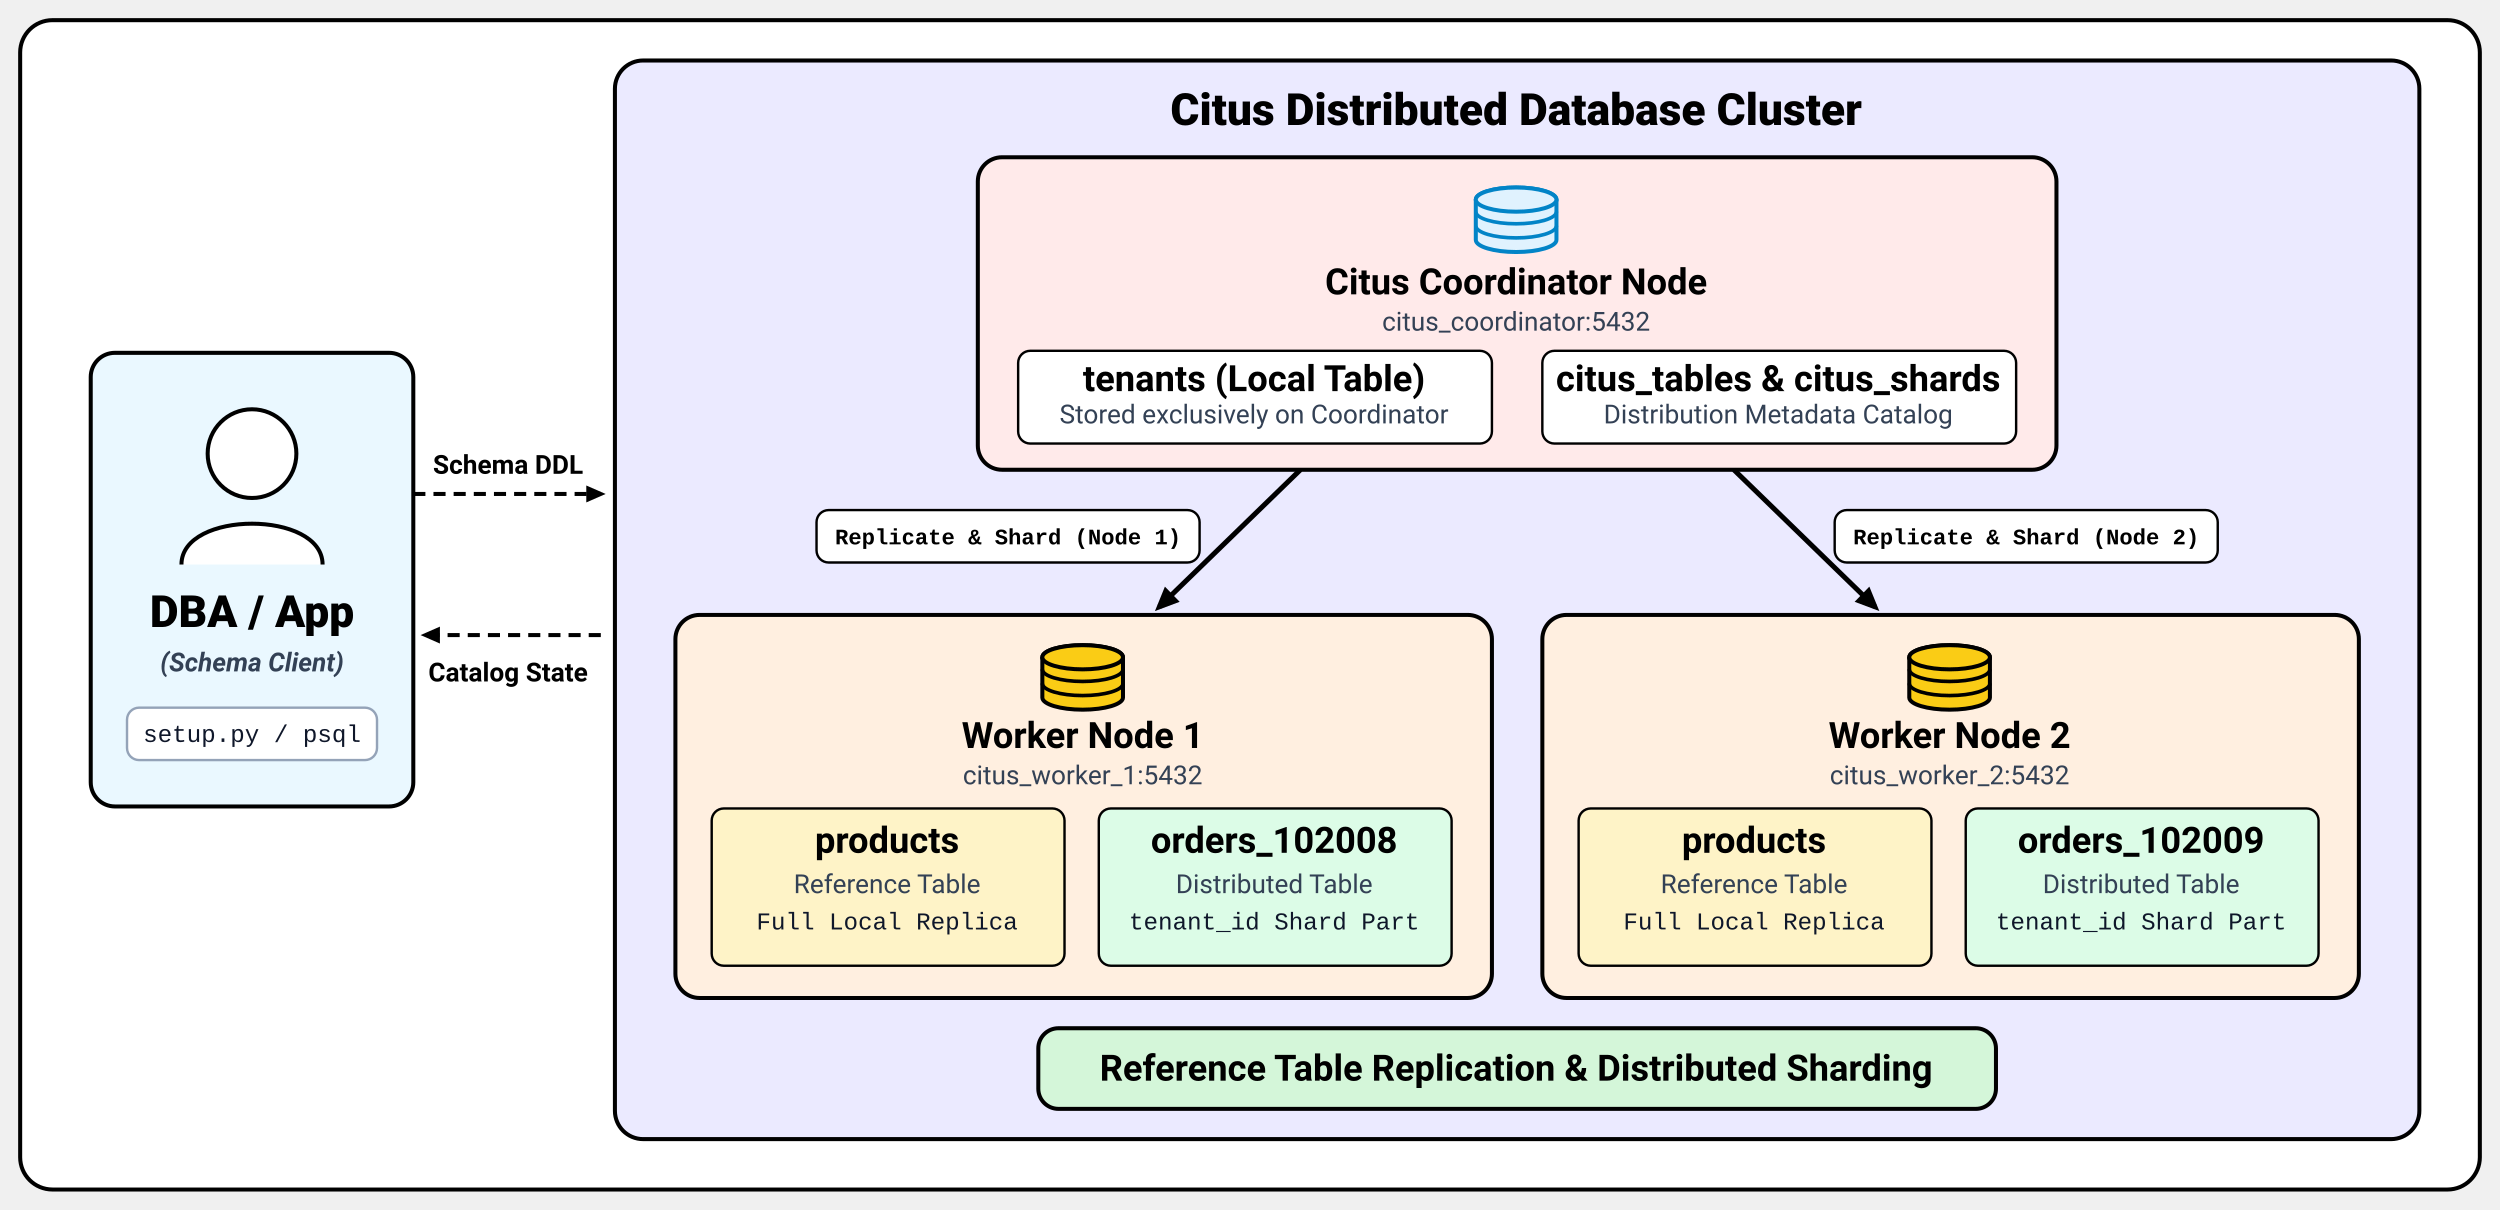
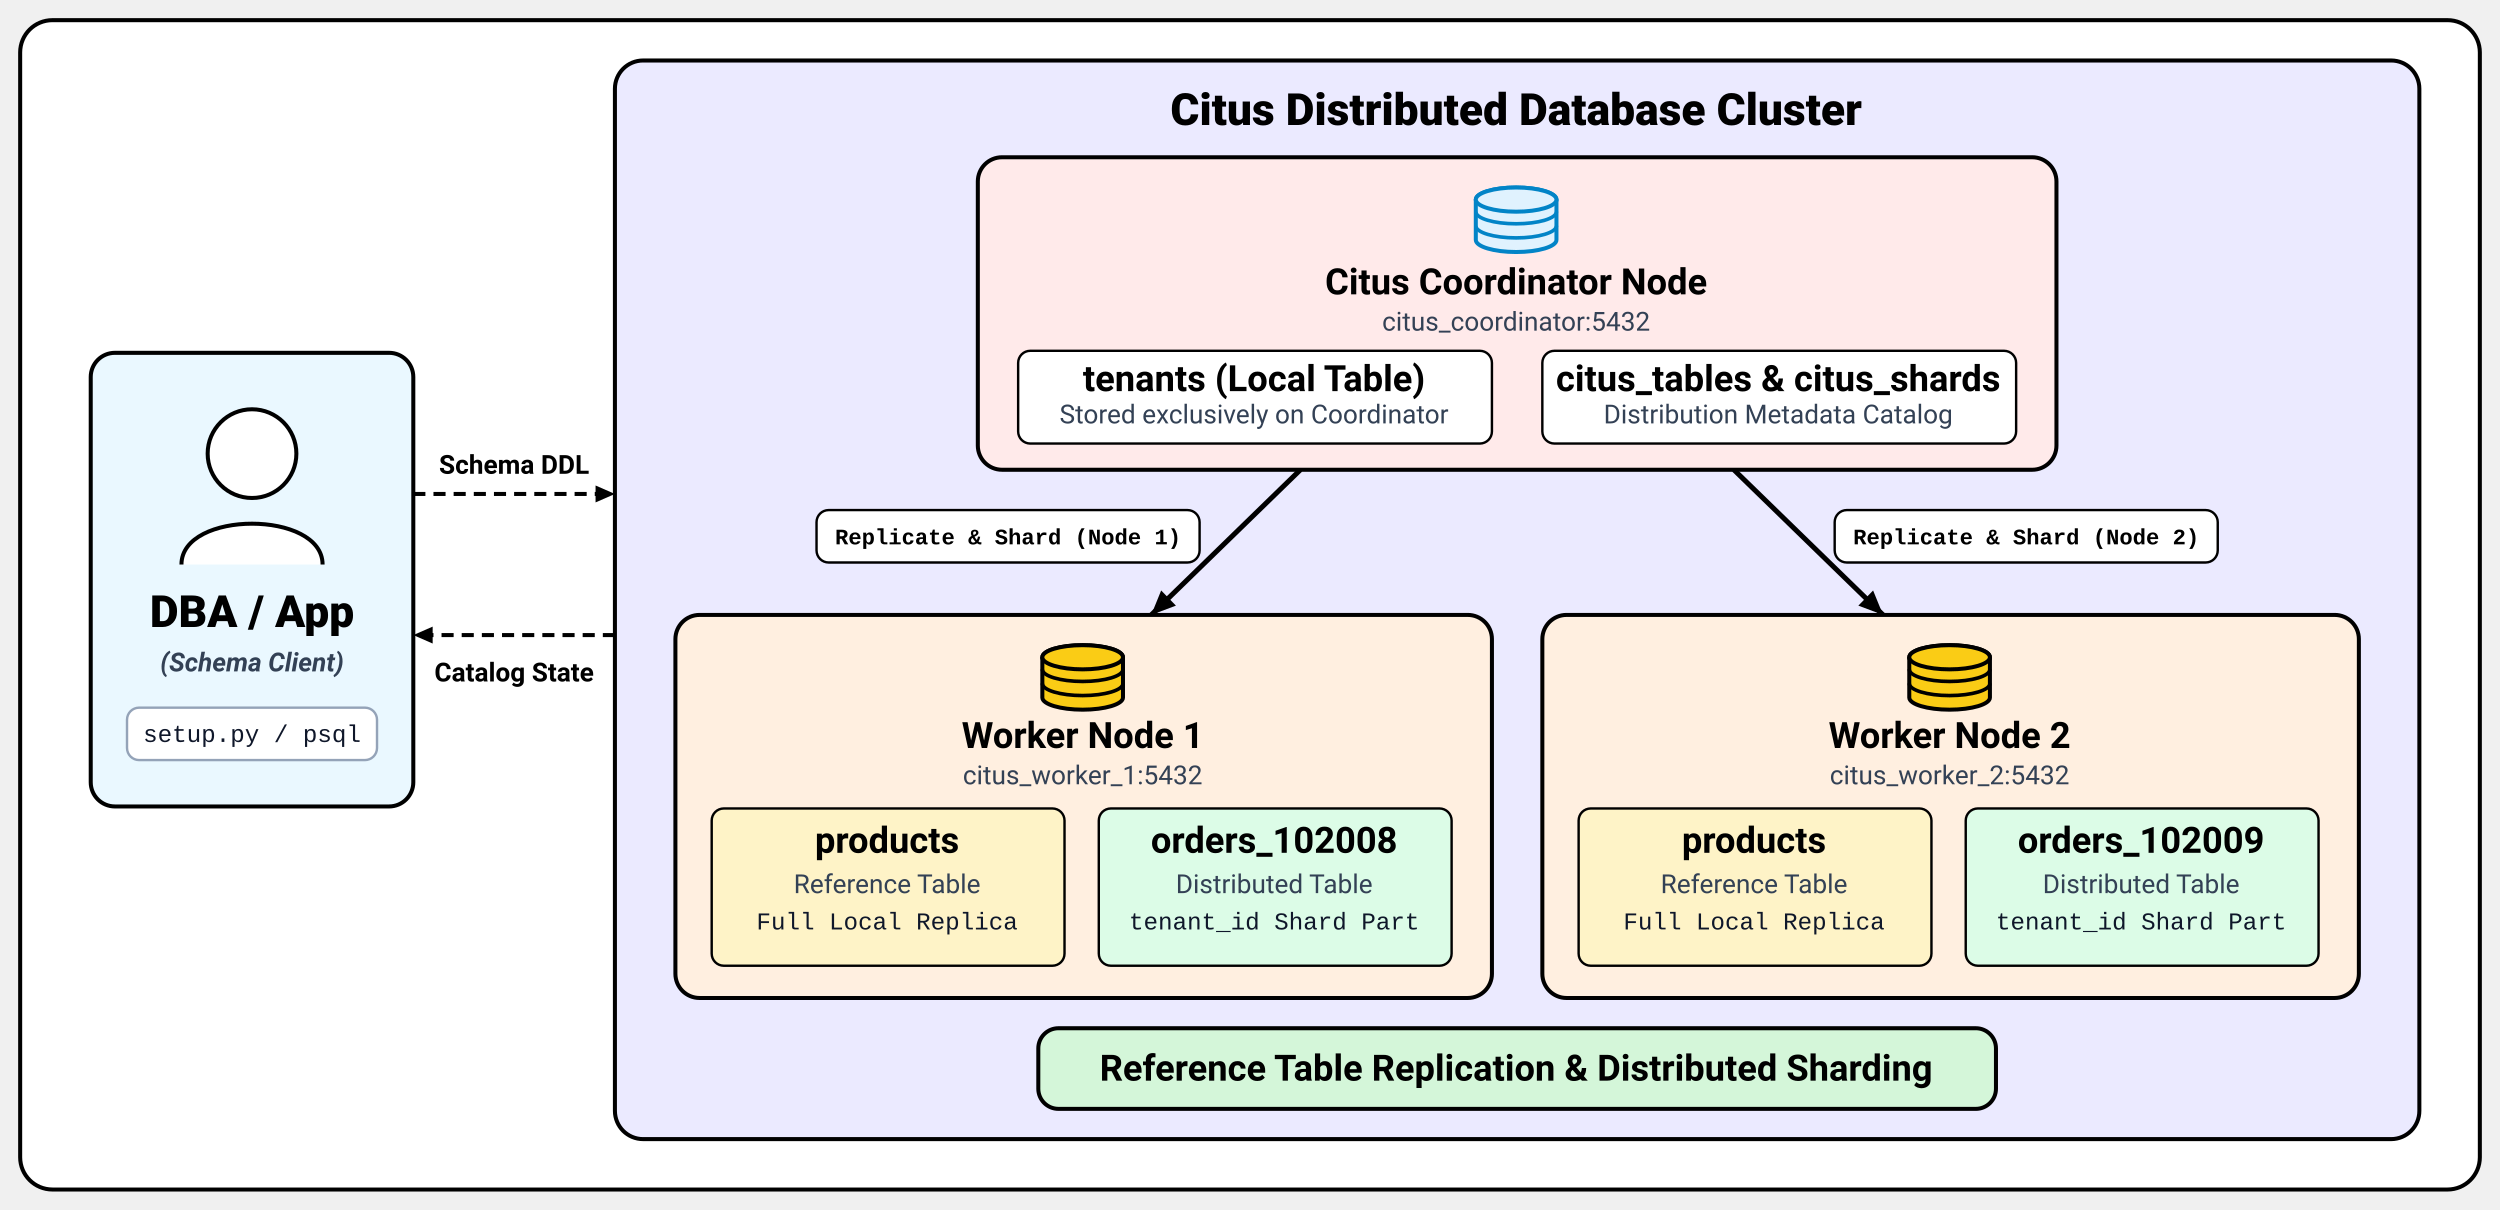
<svg xmlns="http://www.w3.org/2000/svg" viewBox="0 0 1240 600" width="100%" height="auto">
  <defs>
    <style>
      .txt-title { font-family: -apple-system, BlinkMacSystemFont, "Segoe UI", Roboto, Helvetica, Arial, sans-serif; font-size: 22px; font-weight: 800; fill: #000000; }
      .txt-node-title { font-family: -apple-system, BlinkMacSystemFont, "Segoe UI", Roboto, Helvetica, Arial, sans-serif; font-size: 18px; font-weight: 700; fill: #000000; }
      .txt-node-sub { font-family: -apple-system, BlinkMacSystemFont, "Segoe UI", Roboto, Helvetica, Arial, sans-serif; font-size: 13px; fill: #334155; }
      .txt-node-code { font-family: "SFMono-Regular", Consolas, "Liberation Mono", Menlo, monospace; font-size: 12px; fill: #0f172a; }
      .txt-arrow-label { font-family: -apple-system, BlinkMacSystemFont, "Segoe UI", Roboto, Helvetica, Arial, sans-serif; font-size: 13px; font-weight: 700; fill: #000000; }
      .txt-badge { font-family: "SFMono-Regular", Consolas, "Liberation Mono", Menlo, monospace; font-size: 11px; font-weight: 700; fill: #000000; }
    </style>
-     <marker id="arrow" viewBox="0 0 10 10" refX="6" refY="5" markerWidth="6" markerHeight="6" orient="auto">
+     <marker id="arrow" viewBox="0 0 10 10" refX="8" refY="5" markerWidth="6" markerHeight="6" orient="auto">
      <path d="M 0 1.5 L 8 5 L 0 8.5 z" fill="#000000" />
    </marker>
-     <marker id="arrow-muted" viewBox="0 0 10 10" refX="6" refY="5" markerWidth="6" markerHeight="6" orient="auto">
+     <marker id="arrow-muted" viewBox="0 0 10 10" refX="8" refY="5" markerWidth="6" markerHeight="6" orient="auto">
      <path d="M 0 1.5 L 8 5 L 0 8.5 z" fill="#94a3b8" />
    </marker>
-     <marker id="arrow-green" viewBox="0 0 10 10" refX="6" refY="5" markerWidth="6" markerHeight="6" orient="auto">
+     <marker id="arrow-green" viewBox="0 0 10 10" refX="8" refY="5" markerWidth="6" markerHeight="6" orient="auto">
      <path d="M 0 1.5 L 8 5 L 0 8.5 z" fill="#16a34a" />
    </marker>
  </defs>
  <rect x="10" y="10" width="1220" height="580" rx="16" fill="#ffffff" stroke="#000000" stroke-width="2" />
  <g transform="translate(45, 175)">
    <rect width="160" height="225" rx="12" fill="#eaf8ff" stroke="#000000" stroke-width="2" />
    <circle cx="80" cy="50" r="22" fill="#ffffff" stroke="#000000" stroke-width="2" />
    <path d="M 45 105 C 45 78, 115 78, 115 105" fill="#ffffff" stroke="#000000" stroke-width="2" />
    <text x="80" y="136" class="txt-title" text-anchor="middle">DBA / App</text>
    <text x="80" y="158" class="txt-node-sub" font-style="italic" font-weight="600" text-anchor="middle">(Schema Client)</text>
    <rect x="18" y="176" width="124" height="26" rx="6" fill="#ffffff" stroke="#94a3b8" stroke-width="1.2" />
    <text x="80" y="193" class="txt-node-code" text-anchor="middle">setup.py / psql</text>
  </g>
-   <path d="M 205 245 L 298 245" fill="none" stroke="#000000" stroke-width="2" stroke-dasharray="6 4" marker-end="url(#arrow)" />
-   <text x="252" y="235" class="txt-arrow-label" text-anchor="middle">Schema DDL</text>
-   <path d="M 298 315 L 211 315" fill="none" stroke="#000000" stroke-width="2" stroke-dasharray="6 4" marker-end="url(#arrow)" />
-   <text x="252" y="338" class="txt-arrow-label" text-anchor="middle">Catalog State</text>
+   <path d="M 205 245 L 305 245" fill="none" stroke="#000000" stroke-width="2" stroke-dasharray="6 4" marker-end="url(#arrow)" />
+   <text x="255" y="235" class="txt-arrow-label" text-anchor="middle">Schema DDL</text>
+   <path d="M 305 315 L 205 315" fill="none" stroke="#000000" stroke-width="2" stroke-dasharray="6 4" marker-end="url(#arrow)" />
+   <text x="255" y="338" class="txt-arrow-label" text-anchor="middle">Catalog State</text>
  <g transform="translate(305, 30)">
    <rect width="895" height="535" rx="14" fill="#ebeaff" stroke="#000000" stroke-width="2" />
    <text x="447" y="32" class="txt-title" text-anchor="middle">Citus Distributed Database Cluster</text>
    <g transform="translate(180, 48)">
      <rect width="535" height="155" rx="12" fill="#ffeaea" stroke="#000000" stroke-width="2" />
      <g transform="translate(245, 12)">
        <ellipse cx="22" cy="9" rx="20" ry="6" fill="#e0f2fe" stroke="#0284c7" stroke-width="2" />
        <path d="M 2 9 L 2 29 A 20 6 0 0 0 42 29 L 42 9" fill="#e0f2fe" stroke="#0284c7" stroke-width="2" />
        <path d="M 2 15 A 20 6 0 0 0 42 15" fill="none" stroke="#0284c7" stroke-width="1.8" />
        <path d="M 2 22 A 20 6 0 0 0 42 22" fill="none" stroke="#0284c7" stroke-width="1.8" />
        <ellipse cx="22" cy="9" rx="20" ry="6" fill="#e0f2fe" stroke="#0284c7" stroke-width="2" />
      </g>
      <text x="267" y="68" class="txt-node-title" text-anchor="middle">Citus Coordinator Node</text>
      <text x="267" y="86" class="txt-node-sub" text-anchor="middle">citus_coordinator:5432</text>
      <g transform="translate(20, 96)">
        <rect width="235" height="46" rx="6" fill="#ffffff" stroke="#000000" stroke-width="1.2" />
        <text x="117" y="20" class="txt-node-title" font-size="13" text-anchor="middle">tenants (Local Table)</text>
        <text x="117" y="36" class="txt-node-sub" font-size="11" text-anchor="middle">Stored exclusively on Coordinator</text>
      </g>
      <g transform="translate(280, 96)">
        <rect width="235" height="46" rx="6" fill="#ffffff" stroke="#000000" stroke-width="1.2" />
        <text x="117" y="20" class="txt-node-title" font-size="13" text-anchor="middle">citus_tables &amp; citus_shards</text>
        <text x="117" y="36" class="txt-node-sub" font-size="11" text-anchor="middle">Distribution Metadata Catalog</text>
      </g>
    </g>
-     <path d="M 340 203 L 270 271" fill="none" stroke="#000000" stroke-width="2.5" marker-end="url(#arrow)" />
+     <path d="M 340 203 L 266 275" fill="none" stroke="#000000" stroke-width="2.5" marker-end="url(#arrow)" />
    <g transform="translate(100, 223)">
      <rect width="190" height="26" rx="6" fill="#ffffff" stroke="#000000" stroke-width="1.2" />
      <text x="95" y="17" class="txt-badge" text-anchor="middle">Replicate &amp; Shard (Node 1)</text>
    </g>
-     <path d="M 555 203 L 625 271" fill="none" stroke="#000000" stroke-width="2.5" marker-end="url(#arrow)" />
+     <path d="M 555 203 L 629 275" fill="none" stroke="#000000" stroke-width="2.5" marker-end="url(#arrow)" />
    <g transform="translate(605, 223)">
      <rect width="190" height="26" rx="6" fill="#ffffff" stroke="#000000" stroke-width="1.2" />
      <text x="95" y="17" class="txt-badge" text-anchor="middle">Replicate &amp; Shard (Node 2)</text>
    </g>
    <g transform="translate(30, 275)">
      <rect width="405" height="190" rx="12" fill="#ffefe0" stroke="#000000" stroke-width="2" />
      <g transform="translate(180, 12)">
        <ellipse cx="22" cy="9" rx="20" ry="6" fill="#facc15" stroke="#000000" stroke-width="2" />
        <path d="M 2 9 L 2 29 A 20 6 0 0 0 42 29 L 42 9" fill="#facc15" stroke="#000000" stroke-width="2" />
        <path d="M 2 15 A 20 6 0 0 0 42 15" fill="none" stroke="#000000" stroke-width="1.8" />
        <path d="M 2 22 A 20 6 0 0 0 42 22" fill="none" stroke="#000000" stroke-width="1.8" />
        <ellipse cx="22" cy="9" rx="20" ry="6" fill="#facc15" stroke="#000000" stroke-width="2" />
      </g>
      <text x="202" y="66" class="txt-node-title" text-anchor="middle">Worker Node 1</text>
      <text x="202" y="84" class="txt-node-sub" text-anchor="middle">citus_worker_1:5432</text>
      <g transform="translate(18, 96)">
        <rect width="175" height="78" rx="6" fill="#fef3c7" stroke="#000000" stroke-width="1.2" />
        <text x="87" y="22" class="txt-node-title" font-size="13" text-anchor="middle">products</text>
        <text x="87" y="42" class="txt-node-sub" font-size="11" text-anchor="middle">Reference Table</text>
        <text x="87" y="60" class="txt-node-code" font-size="11" text-anchor="middle">Full Local Replica</text>
      </g>
      <g transform="translate(210, 96)">
        <rect width="175" height="78" rx="6" fill="#dcfce7" stroke="#000000" stroke-width="1.2" />
        <text x="87" y="22" class="txt-node-title" font-size="13" text-anchor="middle">orders_102008</text>
        <text x="87" y="42" class="txt-node-sub" font-size="11" text-anchor="middle">Distributed Table</text>
        <text x="87" y="60" class="txt-node-code" font-size="11" text-anchor="middle">tenant_id Shard Part</text>
      </g>
    </g>
    <g transform="translate(460, 275)">
      <rect width="405" height="190" rx="12" fill="#ffefe0" stroke="#000000" stroke-width="2" />
      <g transform="translate(180, 12)">
        <ellipse cx="22" cy="9" rx="20" ry="6" fill="#facc15" stroke="#000000" stroke-width="2" />
        <path d="M 2 9 L 2 29 A 20 6 0 0 0 42 29 L 42 9" fill="#facc15" stroke="#000000" stroke-width="2" />
        <path d="M 2 15 A 20 6 0 0 0 42 15" fill="none" stroke="#000000" stroke-width="1.8" />
        <path d="M 2 22 A 20 6 0 0 0 42 22" fill="none" stroke="#000000" stroke-width="1.8" />
        <ellipse cx="22" cy="9" rx="20" ry="6" fill="#facc15" stroke="#000000" stroke-width="2" />
      </g>
      <text x="202" y="66" class="txt-node-title" text-anchor="middle">Worker Node 2</text>
      <text x="202" y="84" class="txt-node-sub" text-anchor="middle">citus_worker_2:5432</text>
      <g transform="translate(18, 96)">
        <rect width="175" height="78" rx="6" fill="#fef3c7" stroke="#000000" stroke-width="1.2" />
        <text x="87" y="22" class="txt-node-title" font-size="13" text-anchor="middle">products</text>
        <text x="87" y="42" class="txt-node-sub" font-size="11" text-anchor="middle">Reference Table</text>
        <text x="87" y="60" class="txt-node-code" font-size="11" text-anchor="middle">Full Local Replica</text>
      </g>
      <g transform="translate(210, 96)">
        <rect width="175" height="78" rx="6" fill="#dcfce7" stroke="#000000" stroke-width="1.2" />
        <text x="87" y="22" class="txt-node-title" font-size="13" text-anchor="middle">orders_102009</text>
        <text x="87" y="42" class="txt-node-sub" font-size="11" text-anchor="middle">Distributed Table</text>
        <text x="87" y="60" class="txt-node-code" font-size="11" text-anchor="middle">tenant_id Shard Part</text>
      </g>
    </g>
    <g transform="translate(210, 480)">
      <rect width="475" height="40" rx="10" fill="#d4f6d9" stroke="#000000" stroke-width="2" />
      <text x="237" y="26" class="txt-node-title" font-size="15" text-anchor="middle">Reference Table Replication &amp; Distributed Sharding</text>
    </g>
  </g>
</svg>
